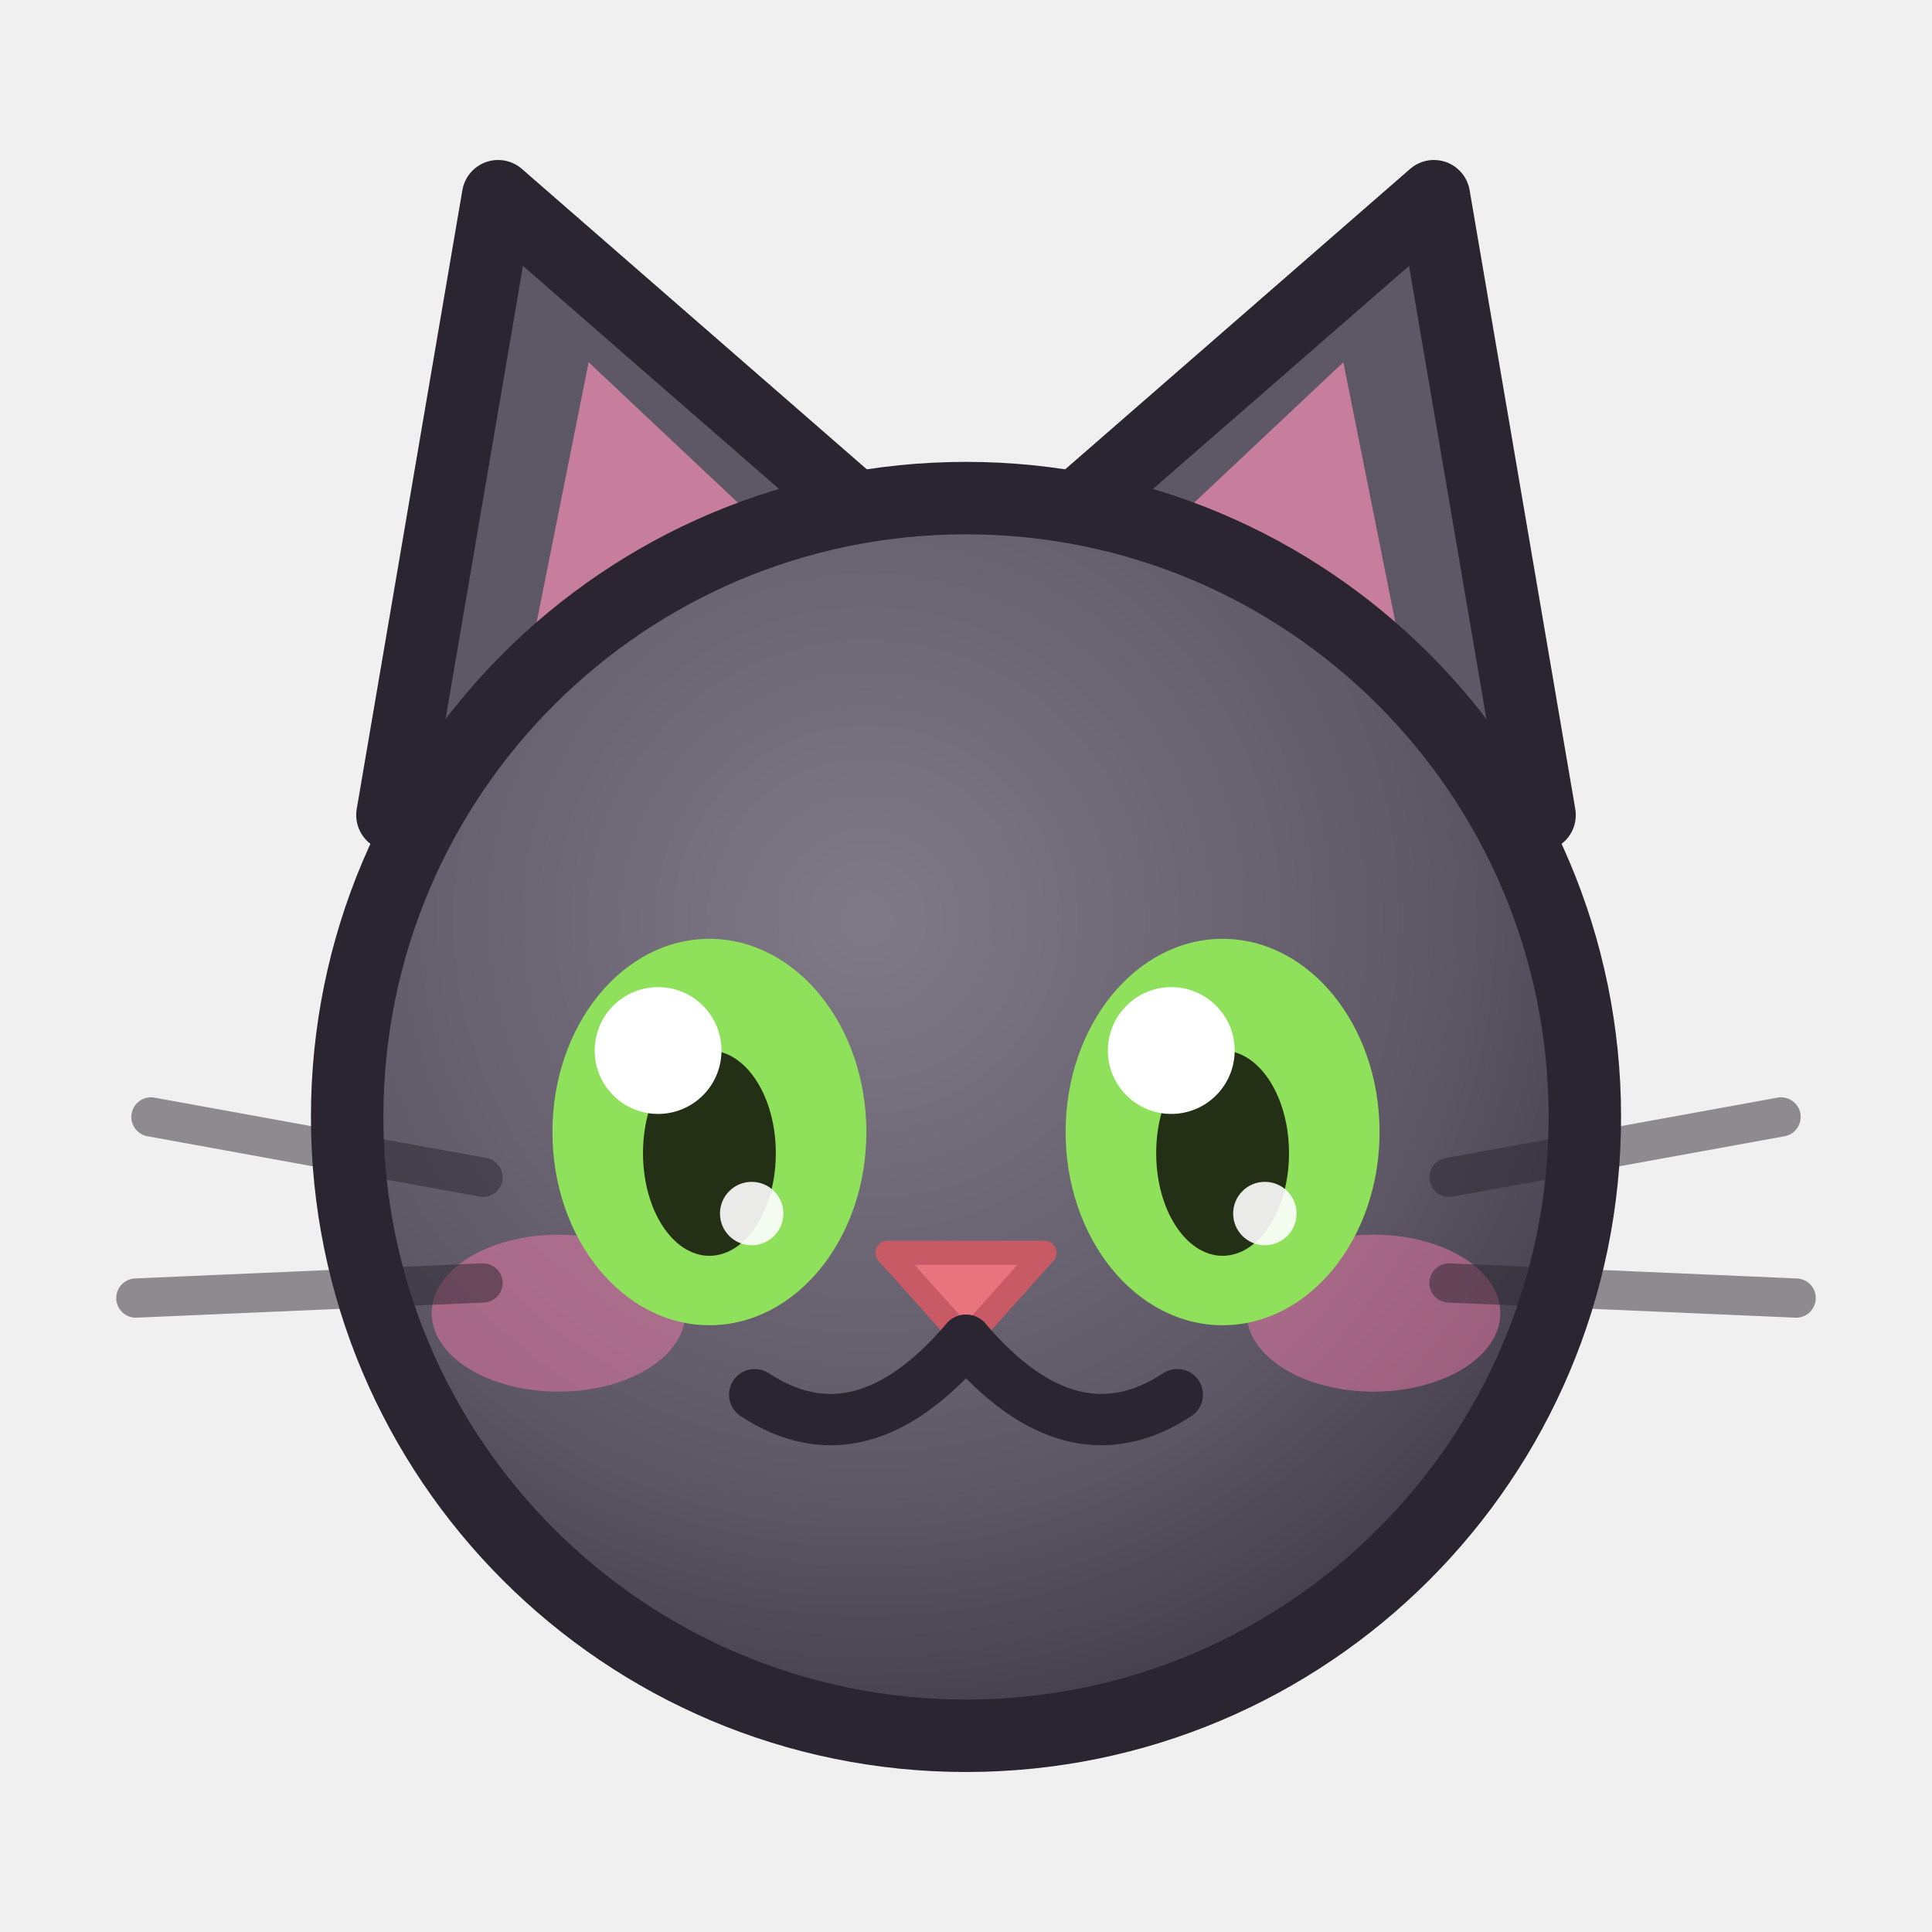
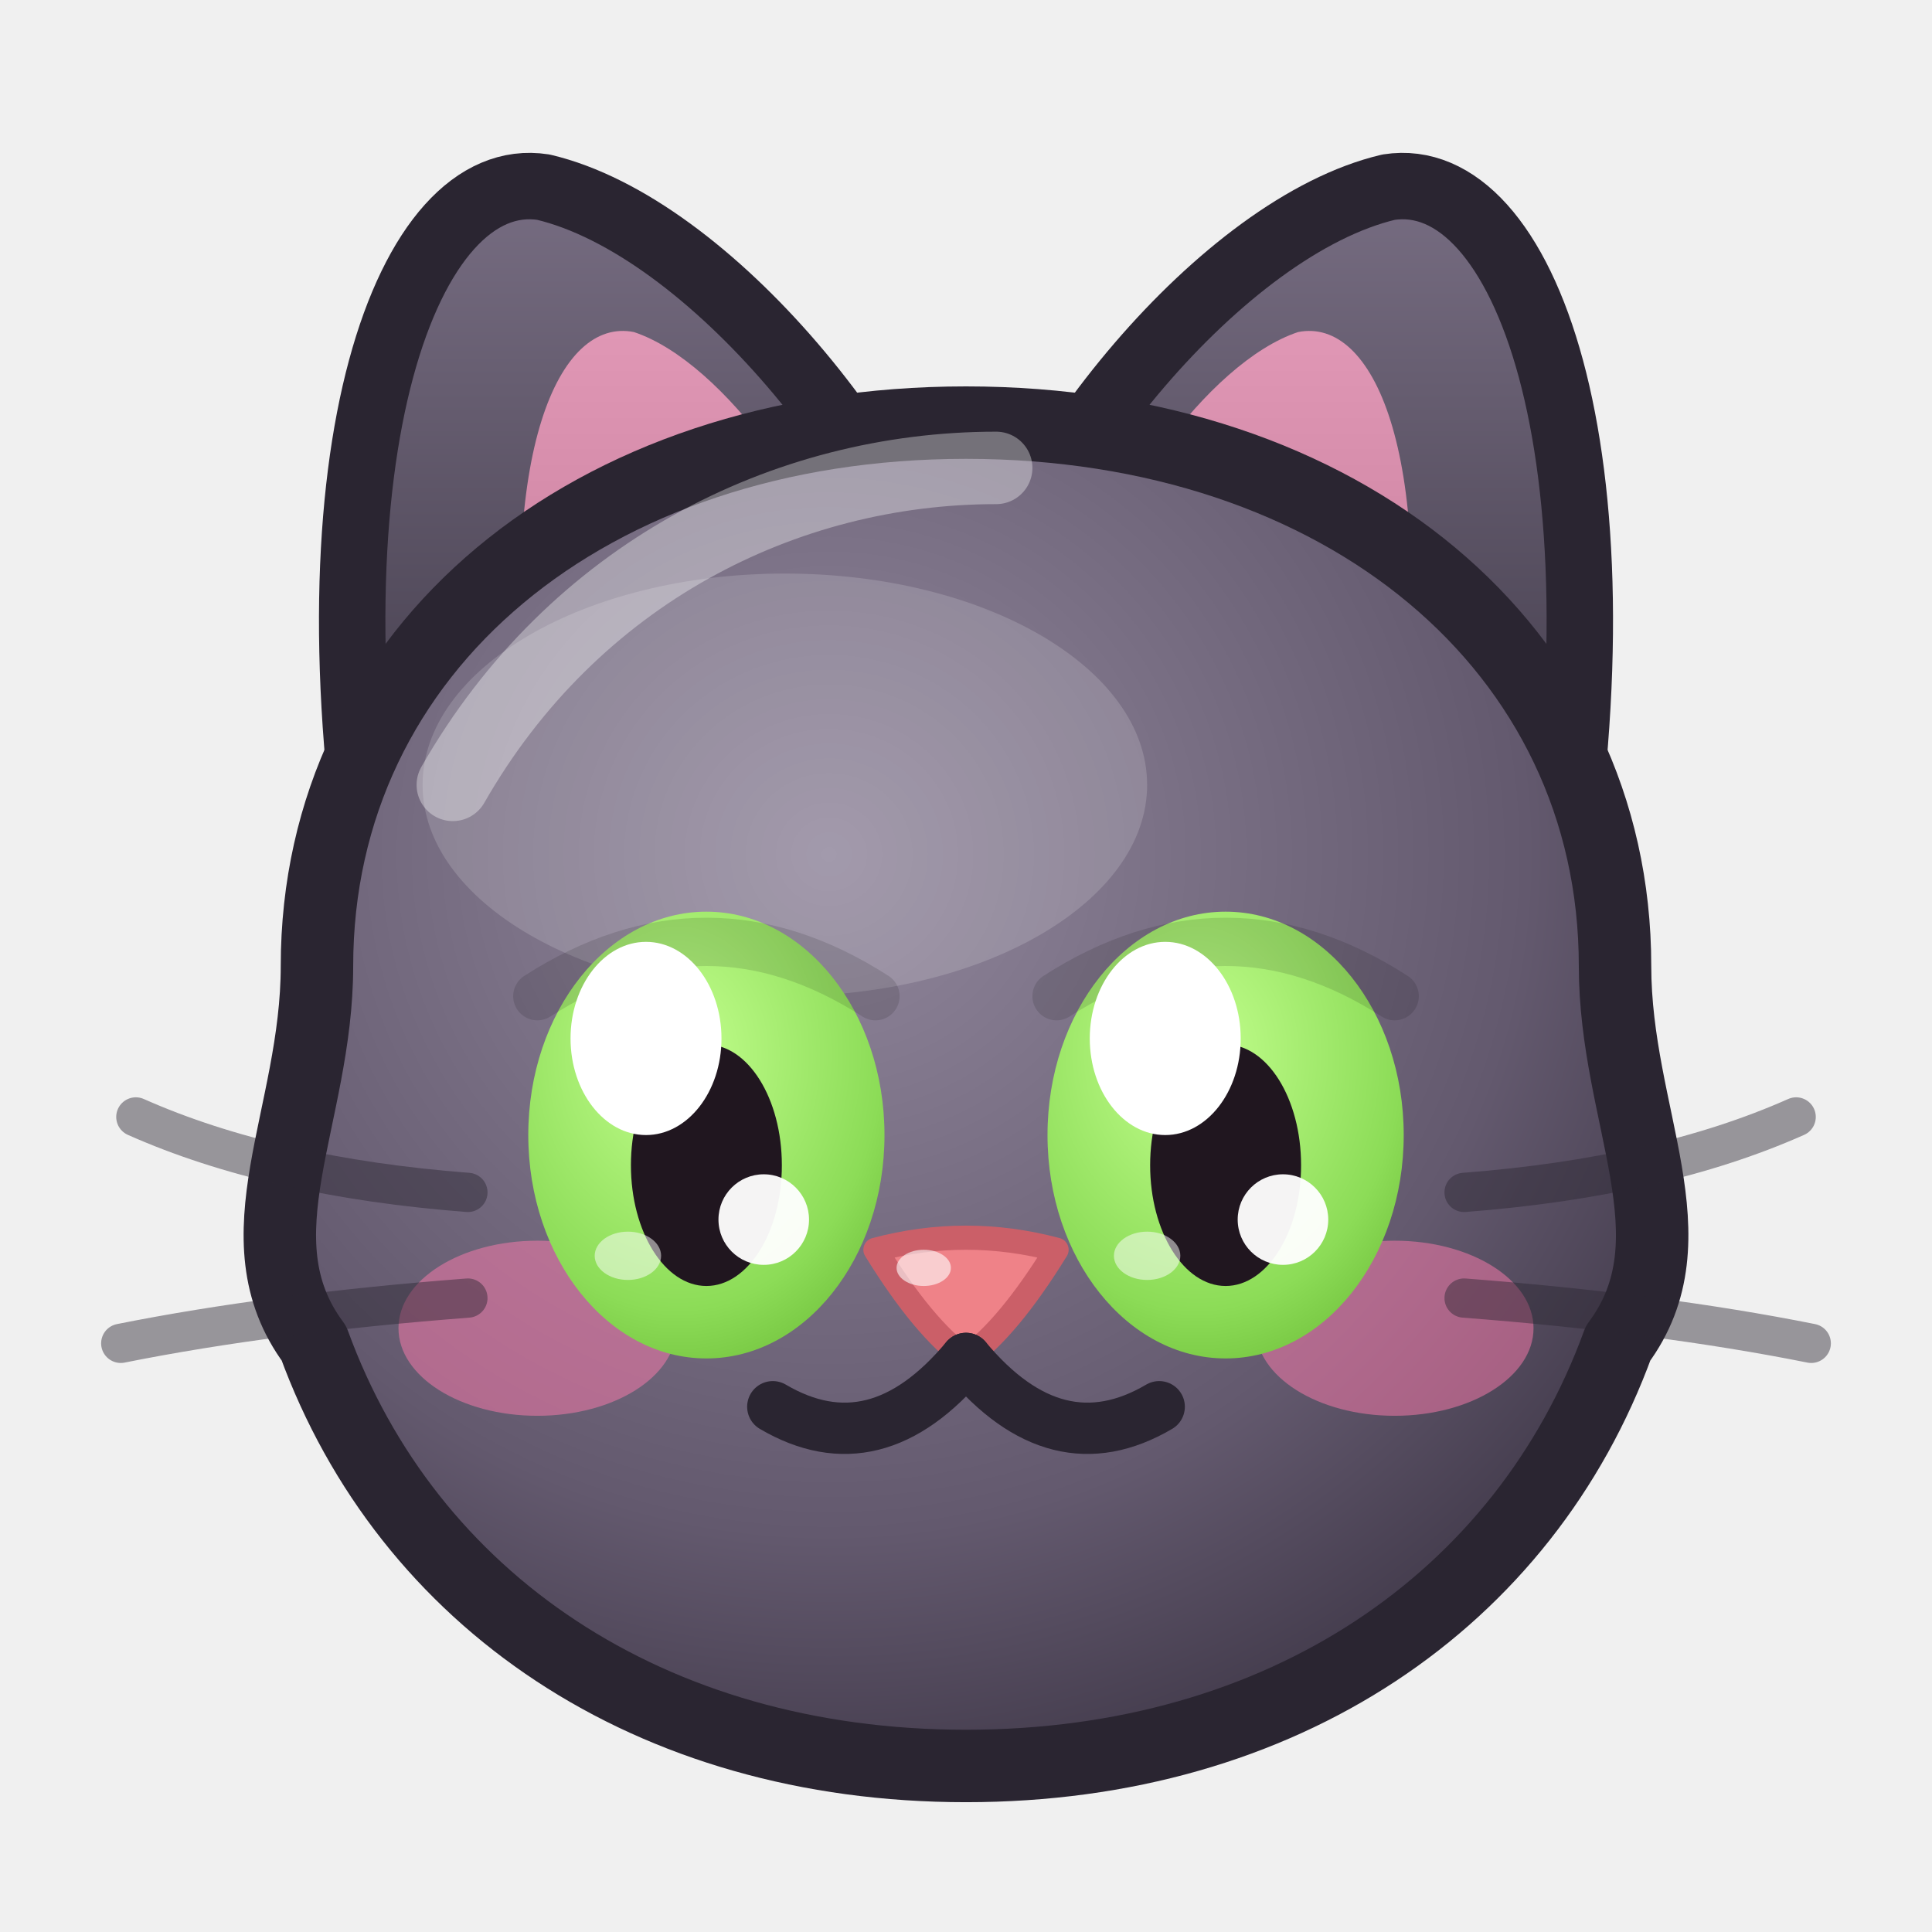
<svg xmlns="http://www.w3.org/2000/svg" viewBox="0 0 64 64" width="64" height="64">
  <defs>
-     <radialGradient id="g_black" cx="0.42" cy="0.34" r="0.75">
-       <stop offset="0" stop-color="rgb(128,121,136)" />
-       <stop offset="0.62" stop-color="#5E5766" />
-       <stop offset="1" stop-color="#3A3442" />
+     <radialGradient id="body_black" cx="0.4" cy="0.32" r="0.85">
+       <stop offset="0" stop-color="rgb(145,135,156)" />
+       <stop offset="0.6" stop-color="#63596E" />
+       <stop offset="1" stop-color="rgb(45,39,53)" />
+     </radialGradient>
+     <linearGradient id="ear_black" x1="0" y1="0" x2="0" y2="1">
+       <stop offset="0" stop-color="rgb(119,109,130)" />
+       <stop offset="1" stop-color="#3B3543" />
+     </linearGradient>
+     <linearGradient id="innerEar_black" x1="0" y1="0" x2="0" y2="1">
+       <stop offset="0" stop-color="rgb(224,151,181)" />
+       <stop offset="1" stop-color="#C77E9C" />
+     </linearGradient>
+     <radialGradient id="eye_black" cx="0.42" cy="0.32" r="0.95">
+       <stop offset="0" stop-color="rgb(195,255,142)" />
+       <stop offset="0.6" stop-color="#8CDC57" />
+       <stop offset="1" stop-color="rgb(90,170,37)" />
    </radialGradient>
  </defs>
-   <path d="M13 27 L16.5 6.5 L32 20 Z" fill="#5E5766" stroke="#2A2530" stroke-width="2.4" stroke-linejoin="round" />
-   <path d="M51 27 L47.5 6.5 L32 20 Z" fill="#5E5766" stroke="#2A2530" stroke-width="2.4" stroke-linejoin="round" />
-   <path d="M17.5 22 L19.5 12 L28 20 Z" fill="#C77E9C" />
-   <path d="M46.5 22 L44.5 12 L36 20 Z" fill="#C77E9C" />
-   <circle cx="32" cy="37" r="20.5" fill="url(#g_black)" stroke="#2A2530" stroke-width="2.4" />
-   <ellipse cx="18.5" cy="43.5" rx="4.2" ry="2.6" fill="#FF7FB0" opacity="0.45" />
-   <ellipse cx="45.5" cy="43.5" rx="4.2" ry="2.6" fill="#FF7FB0" opacity="0.45" />
-   <g stroke="#2A2530" stroke-width="1.3" stroke-linecap="round" opacity="0.5">
-     <path d="M16 39 L5 37" />
-     <path d="M16 42.5 L4.5 43" />
-     <path d="M48 39 L59 37" />
-     <path d="M48 42.5 L59.5 43" />
+   <path d="M12.5 30 C10 15 13.5 5.5 18 6.2 C23.5 7.5 30 15.5 31.5 21.5 C25 20 17 23 12.5 30 Z" fill="url(#ear_black)" stroke="#2A2531" stroke-width="2.2" stroke-linejoin="round" />
+   <path d="M51.5 30 C54 15 50.5 5.5 46 6.2 C40.5 7.5 34 15.5 32.5 21.5 C39 20 47 23 51.5 30 Z" fill="url(#ear_black)" stroke="#2A2531" stroke-width="2.2" stroke-linejoin="round" />
+   <path d="M17.5 24 C16.5 15 18.5 10.5 21 11 C24 12 27.5 17 28.5 21 C24.5 20.2 20.5 21.5 17.5 24 Z" fill="url(#innerEar_black)" />
+   <path d="M46.5 24 C47.5 15 45.5 10.5 43 11 C40 12 36.5 17 35.5 21 C39.5 20.2 43.5 21.5 46.5 24 Z" fill="url(#innerEar_black)" />
+   <path d="M32 14     C44.5 14 53.5 21.5 53.5 32     C53.5 37 56.2 41 53.6 44.5     C50.5 53 42.5 58.5 32 58.5     C21.5 58.5 13.5 53 10.4 44.5     C7.8 41 10.5 37 10.5 32     C10.5 21.5 19.5 14 32 14 Z" fill="url(#body_black)" stroke="#2A2531" stroke-width="2.4" stroke-linejoin="round" />
+   <ellipse cx="26" cy="26" rx="12" ry="7" fill="#ffffff" opacity="0.16" />
+   <path d="M15 26 C19 19 26 15.5 33 15.5" fill="none" stroke="#ffffff" stroke-width="2.4" stroke-linecap="round" opacity="0.35" />
+   <ellipse cx="17.8" cy="44" rx="4.6" ry="2.9" fill="#FF7CAE" opacity="0.5" />
+   <ellipse cx="46.2" cy="44" rx="4.6" ry="2.9" fill="#FF7CAE" opacity="0.5" />
+   <g stroke="#2A2531" stroke-width="1.3" stroke-linecap="round" opacity="0.45" fill="none">
+     <path d="M15.5 39.5 Q9 39 4.5 37" />
+     <path d="M15.5 43 Q9 43.5 4 44.5" />
+     <path d="M48.5 39.5 Q55 39 59.5 37" />
+     <path d="M48.5 43 Q55 43.5 60 44.5" />
  </g>
-   <ellipse cx="23.5" cy="37.5" rx="5.2" ry="6.4" fill="#8FE05A" />
-   <ellipse cx="23.5" cy="38.2" rx="2.2" ry="3.4" fill="#243016" />
-   <circle cx="21.8" cy="34.8" r="2.1" fill="#fff" />
-   <circle cx="24.9" cy="40.2" r="1.05" fill="#fff" opacity="0.9" />
-   <ellipse cx="40.5" cy="37.5" rx="5.2" ry="6.4" fill="#8FE05A" />
-   <ellipse cx="40.5" cy="38.2" rx="2.2" ry="3.4" fill="#243016" />
-   <circle cx="38.8" cy="34.8" r="2.1" fill="#fff" />
-   <circle cx="41.9" cy="40.2" r="1.05" fill="#fff" opacity="0.9" />
-   <path d="M29.4 41.5 L34.6 41.5 L32 44.4 Z" fill="#E8747E" stroke="#C85A66" stroke-width="0.8" stroke-linejoin="round" />
-   <path d="M32 44.4 Q28.5 48.5 25 46.2" fill="none" stroke="#2A2530" stroke-width="1.7" stroke-linecap="round" />
-   <path d="M32 44.4 Q35.5 48.5 39 46.2" fill="none" stroke="#2A2530" stroke-width="1.7" stroke-linecap="round" />
+   <g>
+     <ellipse cx="23.4" cy="37.6" rx="5.9" ry="7.4" fill="url(#eye_black)" />
+     <ellipse cx="23.4" cy="38.6" rx="2.5" ry="4" fill="#20161f" />
+     <path d="M17.8 33 Q23.4 29.4 29 33" fill="none" stroke="#0000001f" stroke-width="1.6" stroke-linecap="round" />
+     <ellipse cx="21.4" cy="34.4" rx="2.5" ry="3.2" fill="#ffffff" />
+     <circle cx="25.3" cy="40.4" r="1.5" fill="#ffffff" opacity="0.95" />
+     <ellipse cx="20.8" cy="41.6" rx="1.1" ry="0.8" fill="#ffffff" opacity="0.5" />
+   </g>
+   <g>
+     <ellipse cx="40.6" cy="37.6" rx="5.9" ry="7.4" fill="url(#eye_black)" />
+     <ellipse cx="40.6" cy="38.6" rx="2.5" ry="4" fill="#20161f" />
+     <path d="M35 33 Q40.6 29.4 46.2 33" fill="none" stroke="#0000001f" stroke-width="1.6" stroke-linecap="round" />
+     <ellipse cx="38.6" cy="34.4" rx="2.5" ry="3.2" fill="#ffffff" />
+     <circle cx="42.5" cy="40.4" r="1.5" fill="#ffffff" opacity="0.95" />
+     <ellipse cx="38" cy="41.6" rx="1.1" ry="0.8" fill="#ffffff" opacity="0.5" />
+   </g>
+   <path d="M29 41.4 Q32 40.6 35 41.4 Q33.4 44 32 45 Q30.6 44 29 41.4 Z" fill="#EF8288" stroke="#CB5F68" stroke-width="0.8" stroke-linejoin="round" />
+   <ellipse cx="30.6" cy="42" rx="0.9" ry="0.6" fill="#ffffff" opacity="0.6" />
+   <path d="M32 45 Q29 48.6 25.6 46.6" fill="none" stroke="#2A2531" stroke-width="1.7" stroke-linecap="round" />
+   <path d="M32 45 Q35 48.6 38.4 46.6" fill="none" stroke="#2A2531" stroke-width="1.7" stroke-linecap="round" />
</svg>
